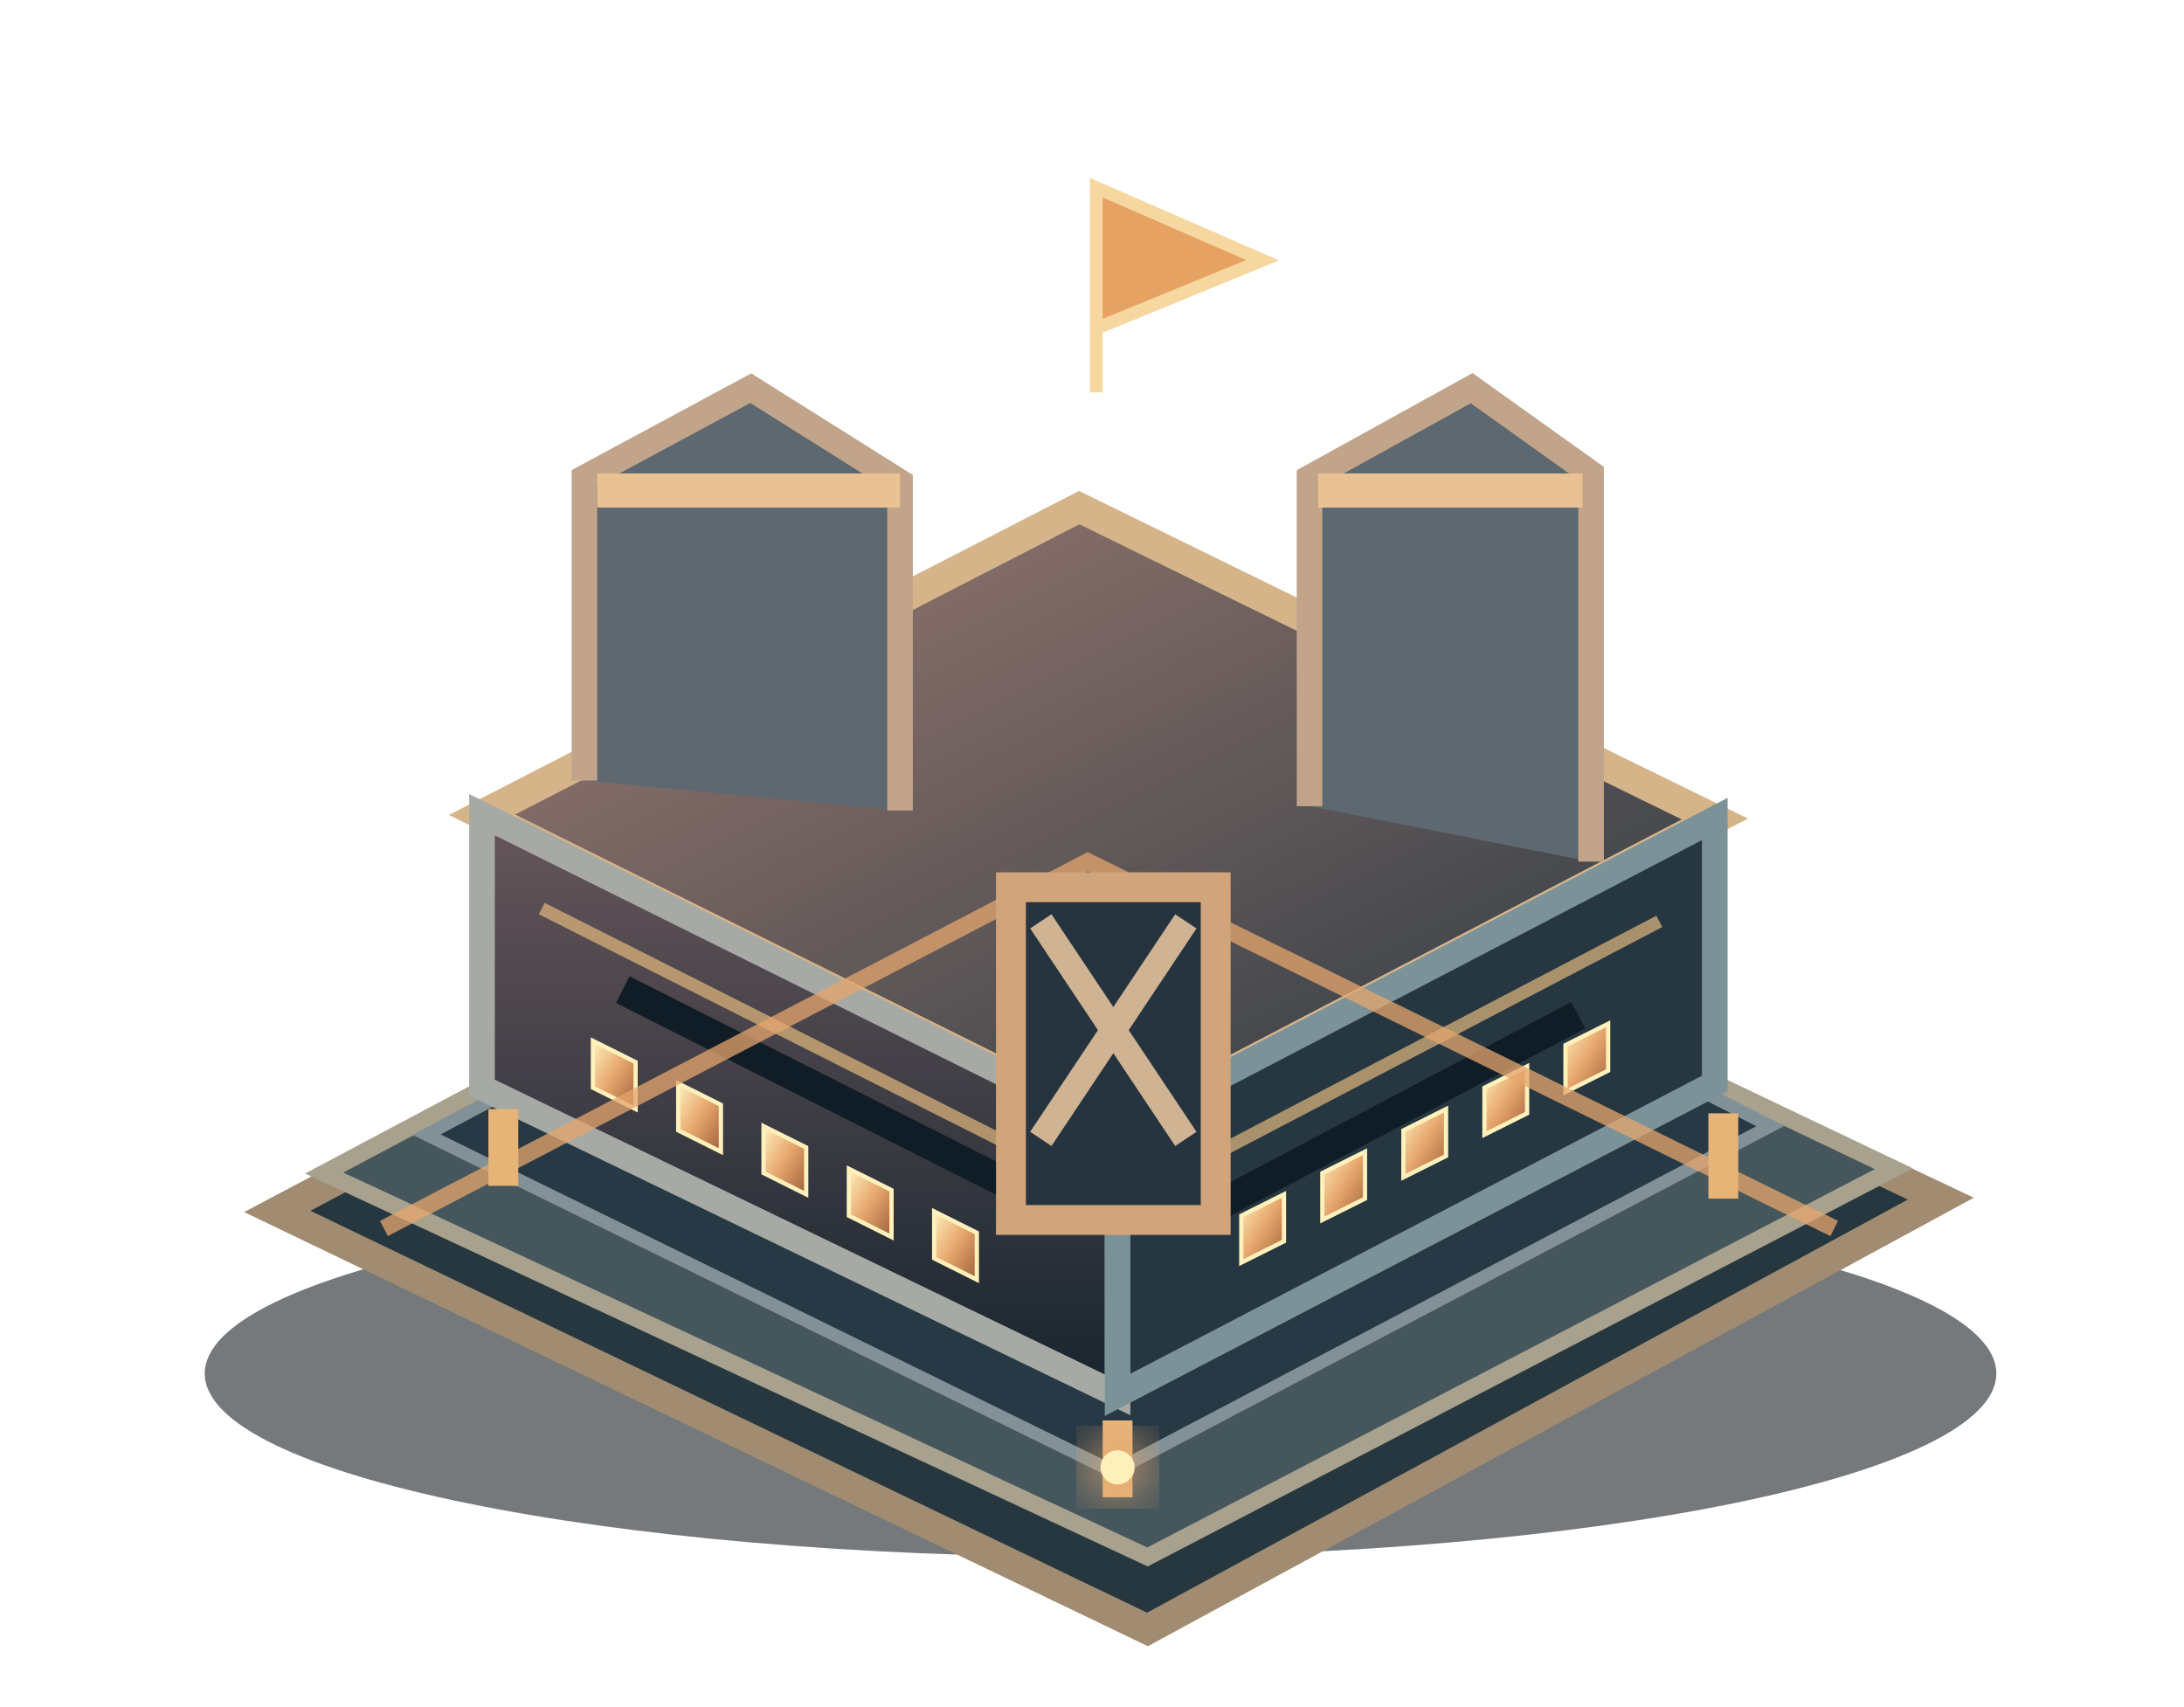
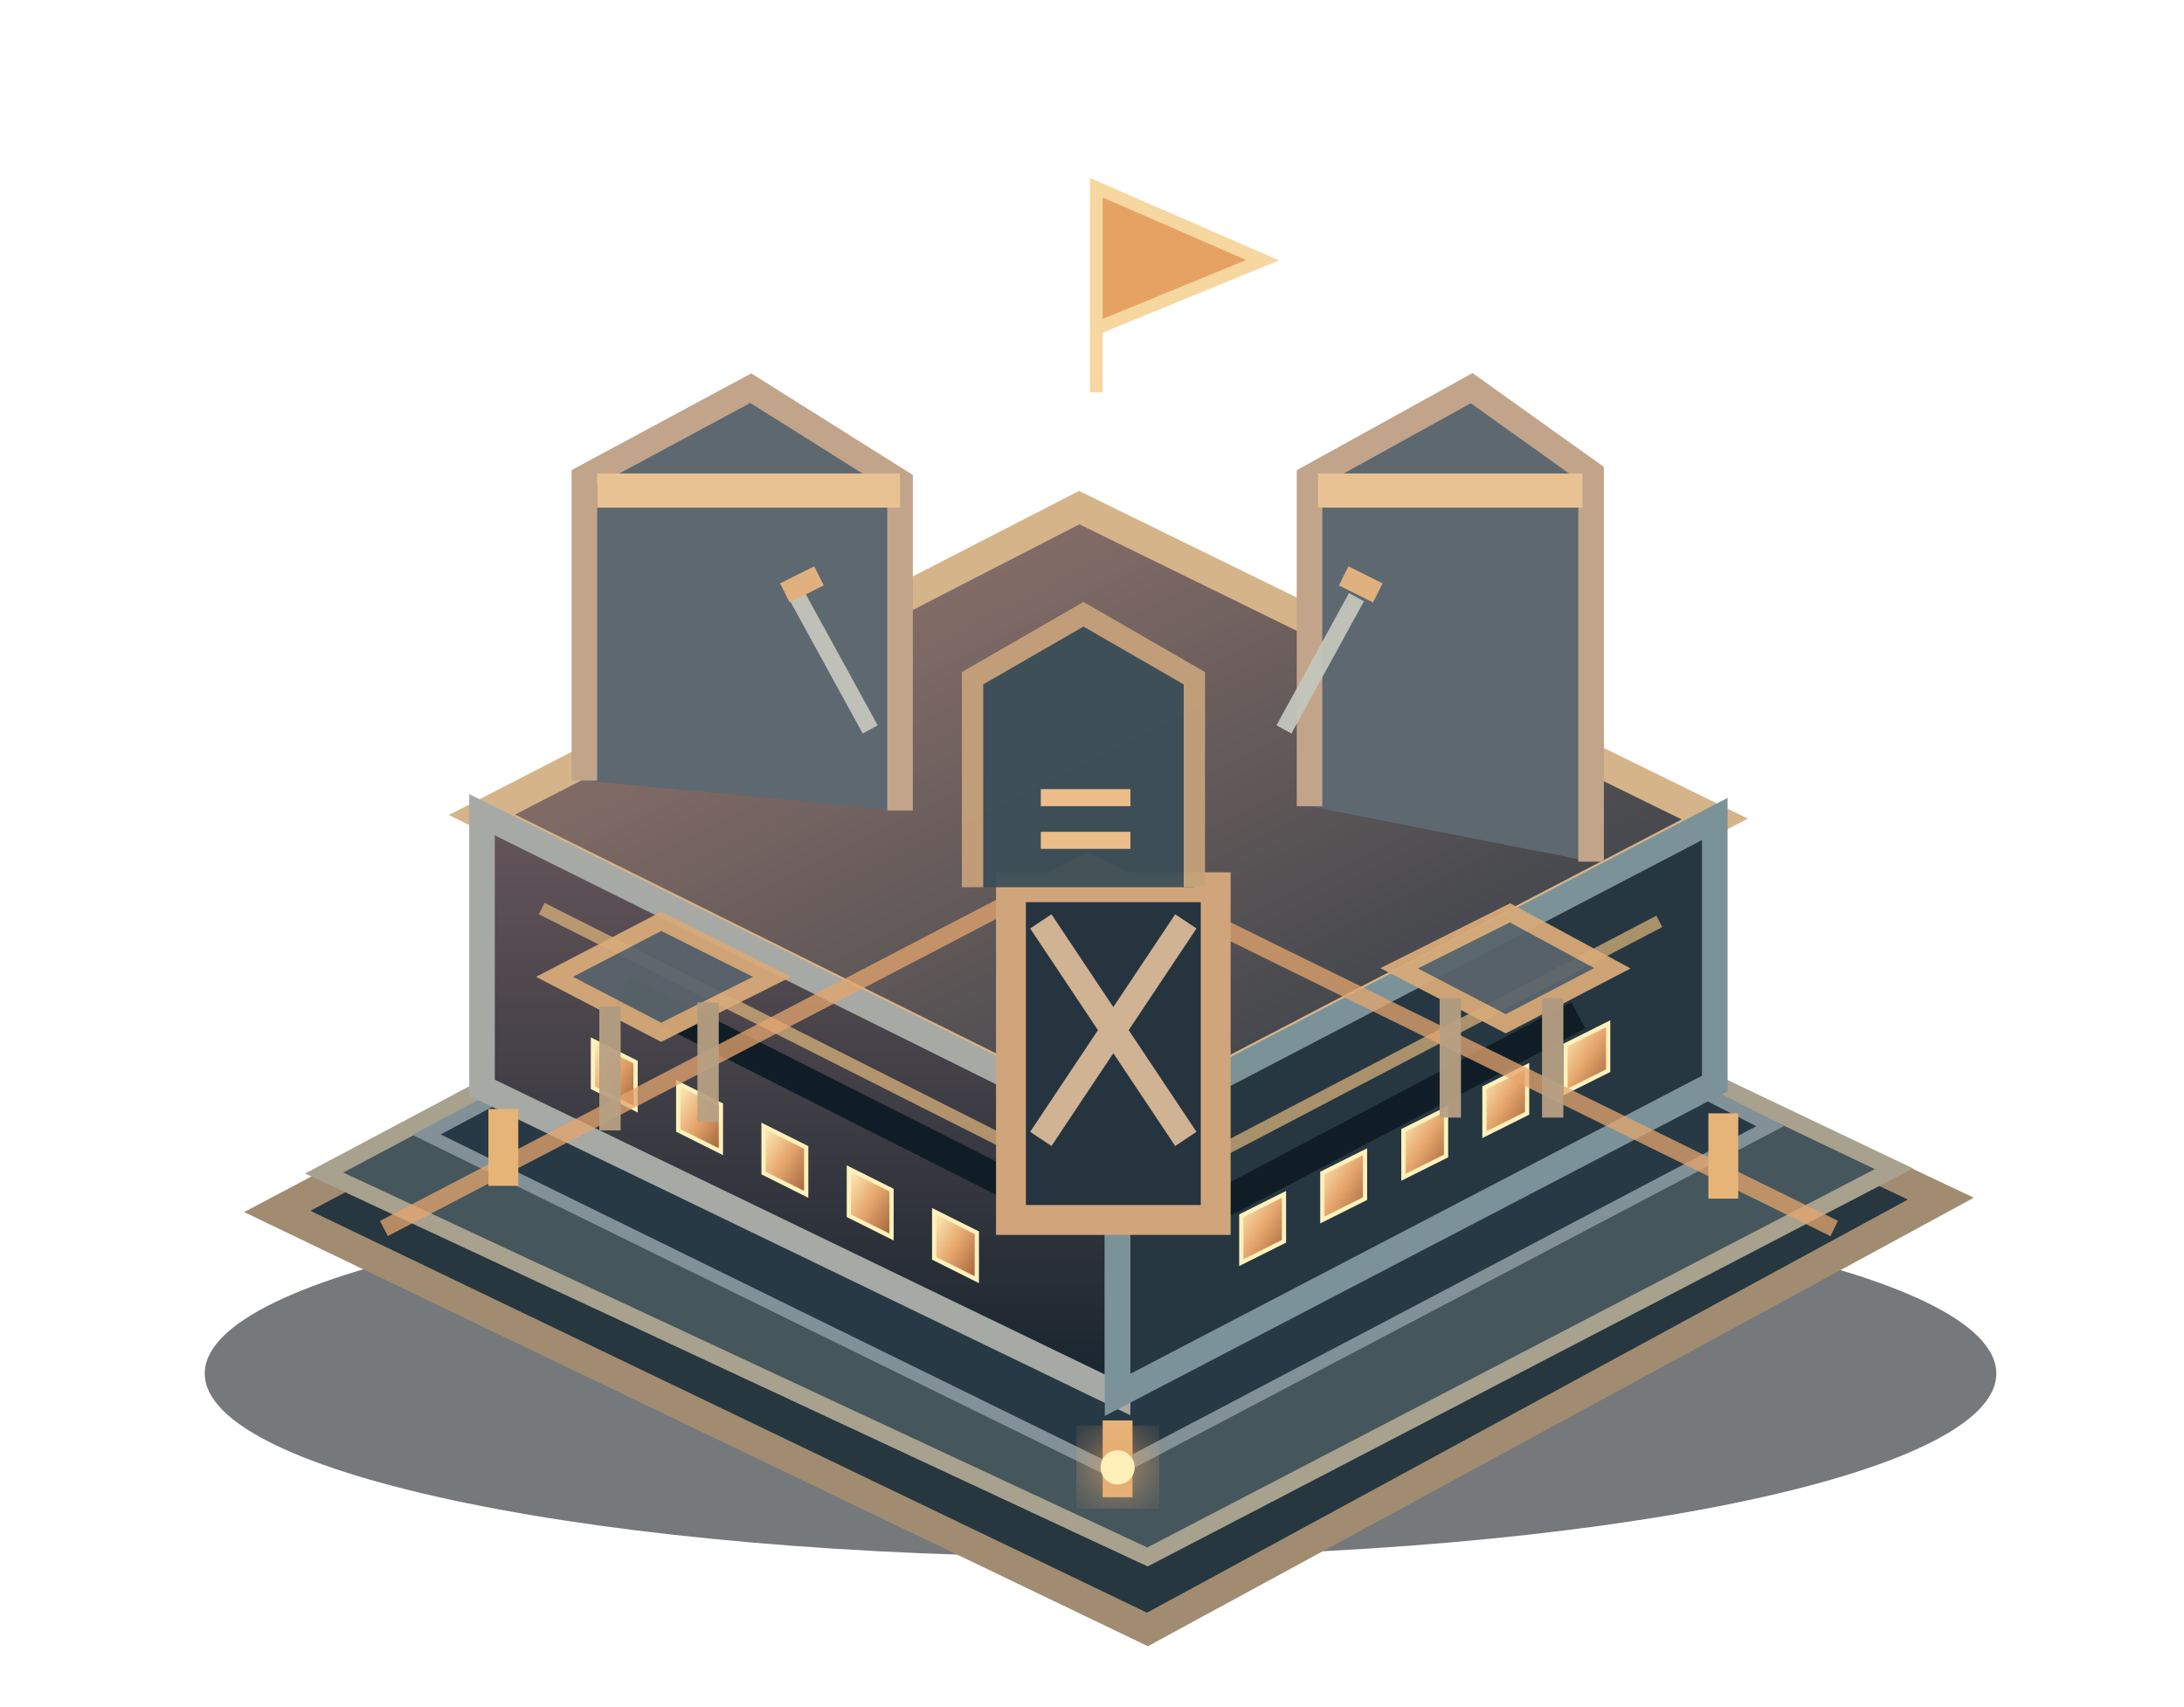
<svg xmlns="http://www.w3.org/2000/svg" width="512" height="400" viewBox="0 0 512 400">
  <defs>
    <linearGradient id="steel" x1="0" y1="0" x2="1" y2="1">
      <stop stop-color="#a17d73" />
      <stop offset="1" stop-color="#273741" />
    </linearGradient>
    <linearGradient id="face" x1="0" y1="0" x2="0" y2="1">
      <stop stop-color="#66565b" />
      <stop offset="1" stop-color="#17242e" />
    </linearGradient>
    <linearGradient id="lit" x1="0" y1="0" x2="1" y2="1">
      <stop stop-color="#fff1bd" />
      <stop offset=".5" stop-color="#e6a66d" />
      <stop offset="1" stop-color="#9e613a" />
    </linearGradient>
    <filter id="glow">
      <feGaussianBlur stdDeviation="7" />
    </filter>
  </defs>
  <ellipse cx="258" cy="322" rx="210" ry="43" fill="#030b10" opacity=".55" />
  <path d="M65 284L252 185L455 281L269 382Z" fill="#263740" stroke="#a18c71" stroke-width="7" />
  <path d="M76 275L251 182L444 274L269 365Z" fill="#45565c" stroke="#a7a18d" stroke-width="4" />
  <path d="M100 266L256 183L415 264L261 345Z" fill="#273944" stroke="#829198" stroke-width="3" />
  <path d="M113 191L253 119L402 192L262 265Z" fill="url(#steel)" stroke="#d5b48a" stroke-width="7" />
  <path d="M113 191L262 265V327L113 255Z" fill="url(#face)" stroke="#a6a9a4" stroke-width="6" />
  <path d="M262 265L402 192V254L262 327Z" fill="#263741" stroke="#7b9298" stroke-width="6" />
  <path d="M127 213L244 272M282 272L389 216" stroke="#e1b87e" stroke-width="3" opacity=".7" />
  <path d="M146 232L245 282M281 285L370 238" stroke="#101d26" stroke-width="7" />
  <g fill="url(#lit)" stroke="#fff1bc" stroke-width="1">
    <path d="M139 244l10 5v11l-10 -5z" />
    <path d="M159 254l10 5v11l-10 -5z" />
    <path d="M179 264l10 5v11l-10 -5z" />
    <path d="M199 274l10 5v11l-10 -5z" />
    <path d="M219 284l10 5v11l-10 -5z" />
    <path d="M291 285l10 -5v11l-10 5z" />
    <path d="M310 275l10 -5v11l-10 5z" />
    <path d="M329 265l10 -5v11l-10 5z" />
    <path d="M348 255l10 -5v11l-10 5z" />
    <path d="M367 245l10 -5v11l-10 5z" />
  </g>
  <path d="M90 288L255 202L430 288" stroke="#e6a66d" stroke-width="4" fill="none" opacity=".75" />
  <g>
    <path d="M137 183V112L176 91L211 113V190M307 189V112L345 91L373 111V202" fill="#5e6870" stroke="#c1a48a" stroke-width="6" />
    <path d="M140 115H211M309 115H371" stroke="#e8c292" stroke-width="8" />
    <rect x="237" y="208" width="48" height="78" fill="#263440" stroke="#d1a57b" stroke-width="7" />
    <path d="M244 216L278 267M278 216L244 267" stroke="#d0b393" stroke-width="6" />
    <path d="M257 92V44L296 61L257 77Z" fill="#e5a263" stroke="#f7d7a0" stroke-width="3" />
  </g>
  <path d="M262 333V351M118 260V278M404 261V281" stroke="#e7b478" stroke-width="7" />
  <circle cx="262" cy="344" r="8" fill="#e6a66d" filter="url(#glow)" />
  <circle cx="262" cy="344" r="4" fill="#fff0b9" />
+   <g opacity=".94">
+     <path d="M130 229l25-13 26 13-26 13zM328 227l26-13 24 13-25 13z" fill="#59646b" stroke="#d8aa78" stroke-width="4" />
+     <path d="M143 236v29m23-30v28m174-29v28m24-28v28" stroke="#b8a084" stroke-width="5" />
+     <path d="M228 208v-49l26-15 26 15v49" fill="#3c4e57" stroke="#c6a27a" stroke-width="5" />
+     <path d="M244 187h21m-21 10h21" stroke="#f3c48c" stroke-width="4" />
+     <path d="M204 171l-17-31m114 31 17-31" stroke="#c5c7bd" stroke-width="4" />
+     <path d="M184 139l8-4m123 0 8 4" stroke="#e8b67e" stroke-width="5" />
+   </g>
</svg>
